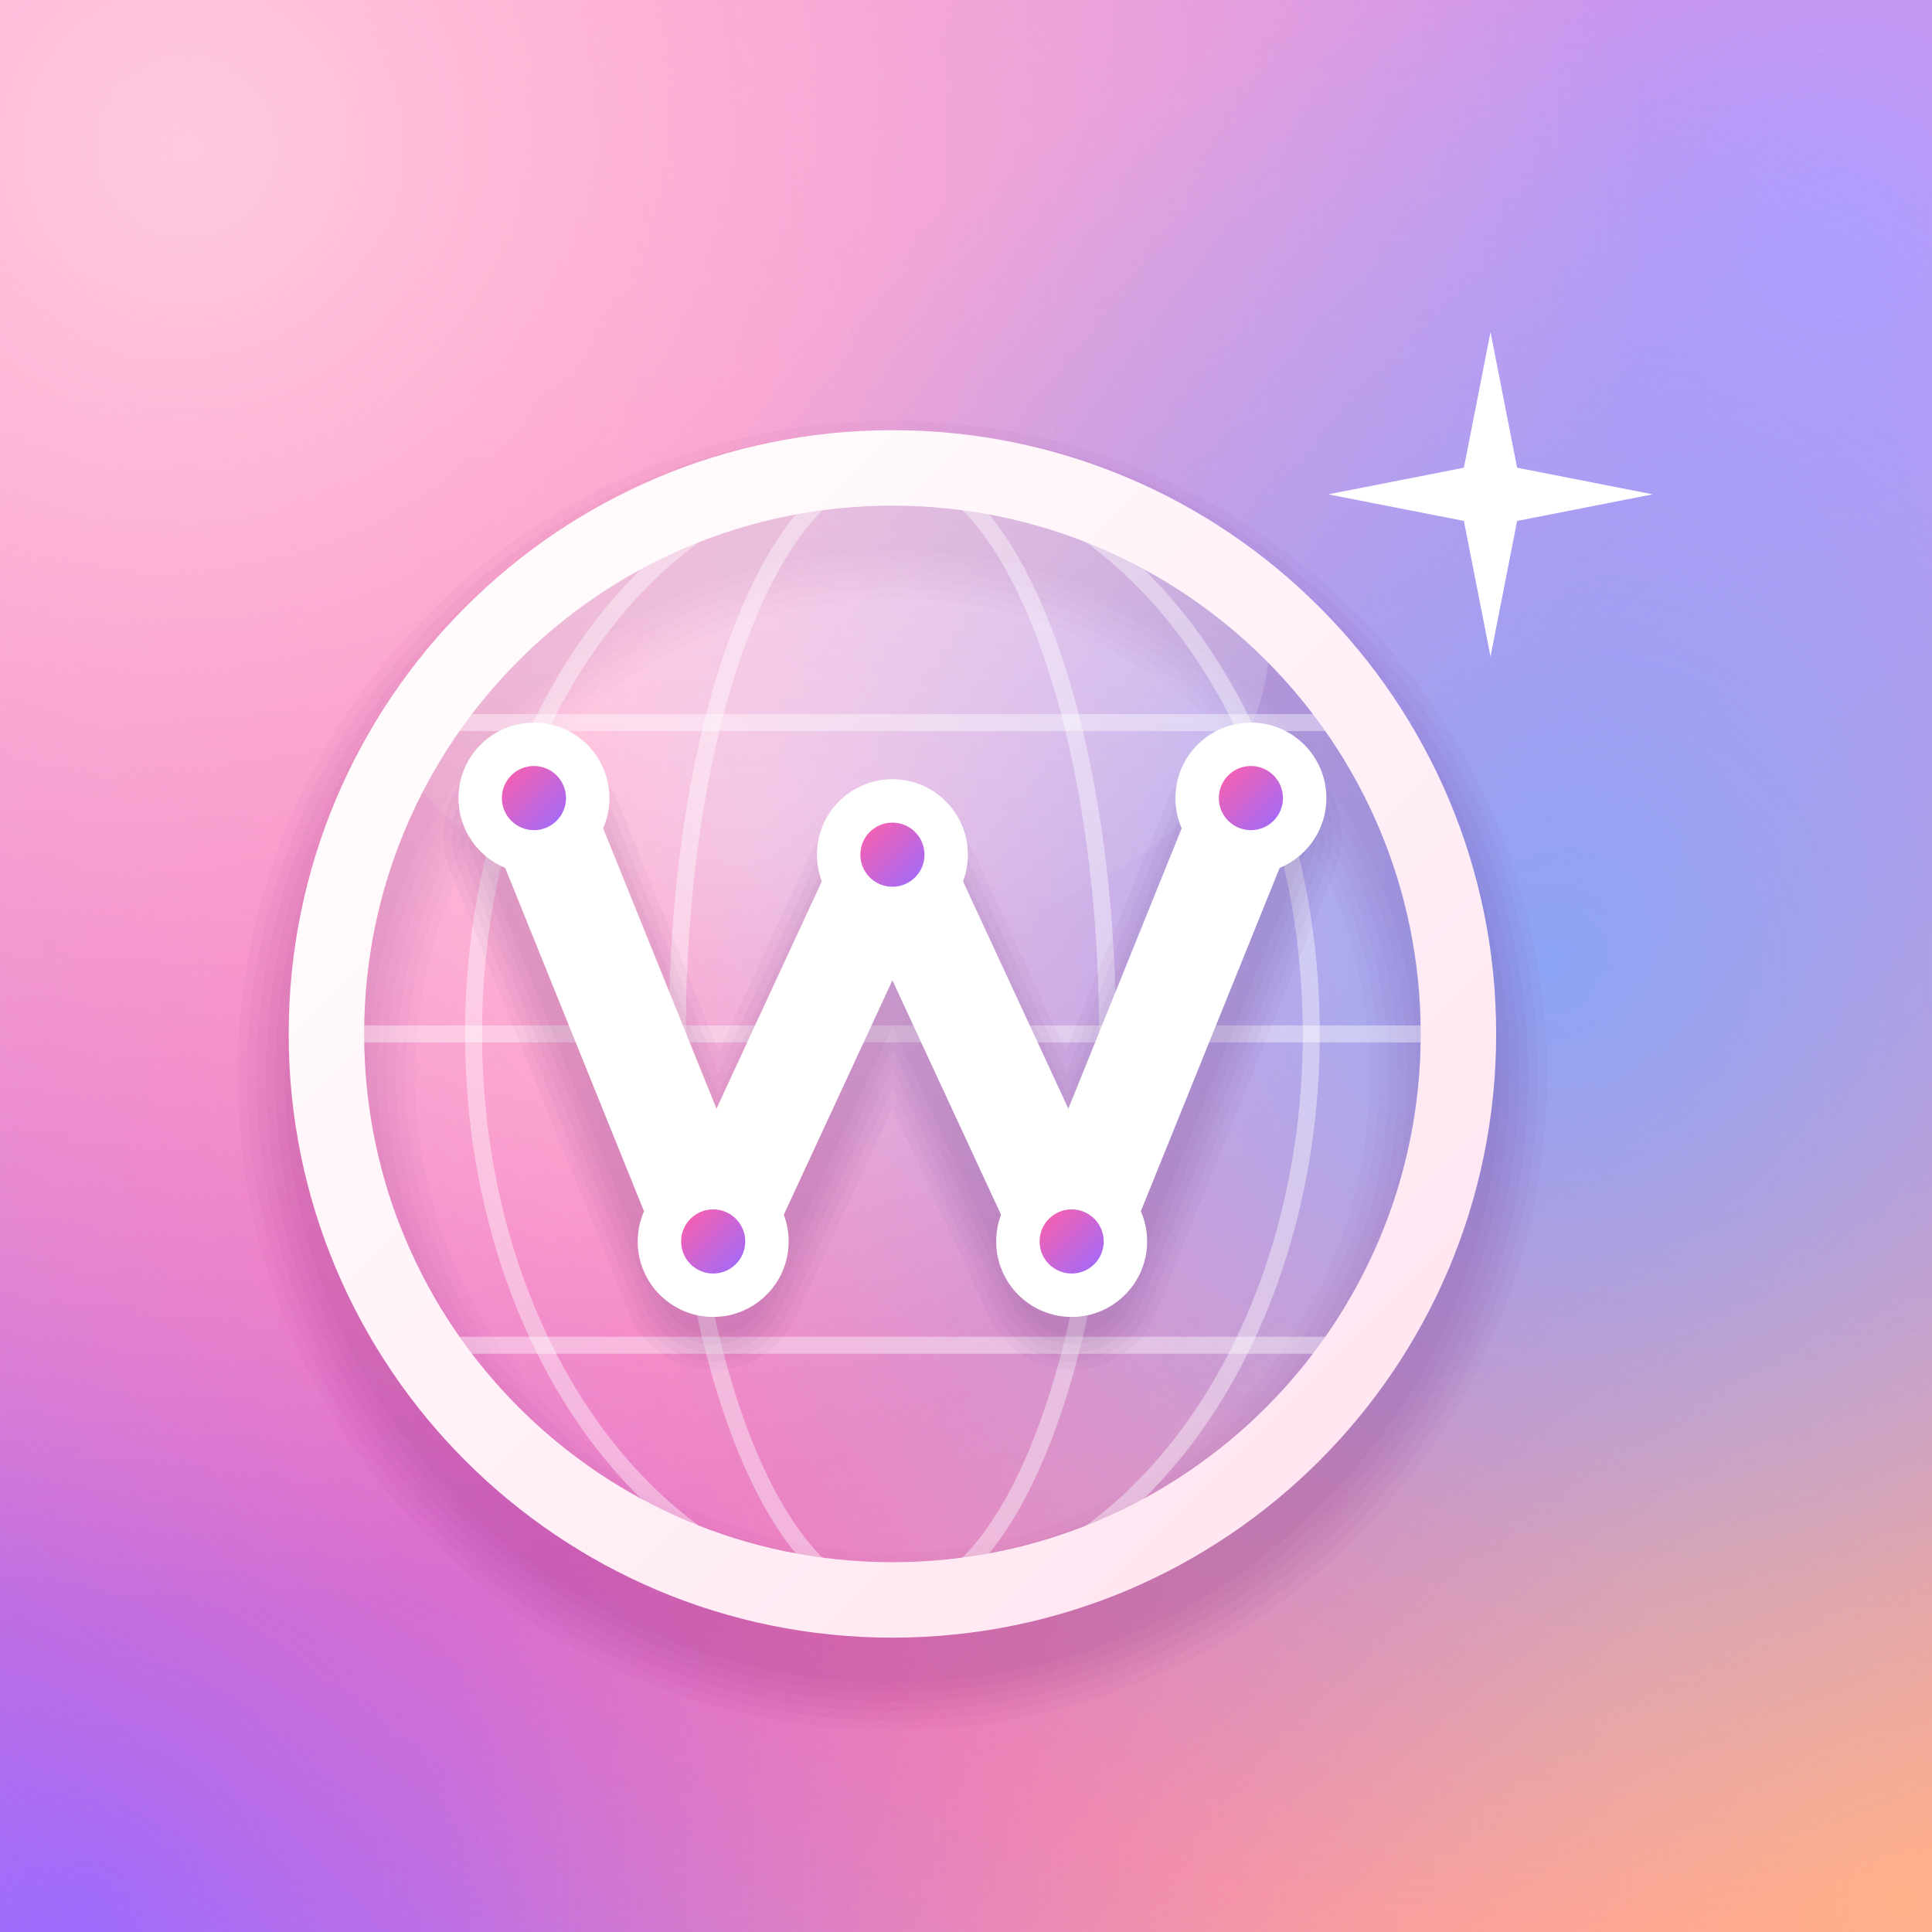
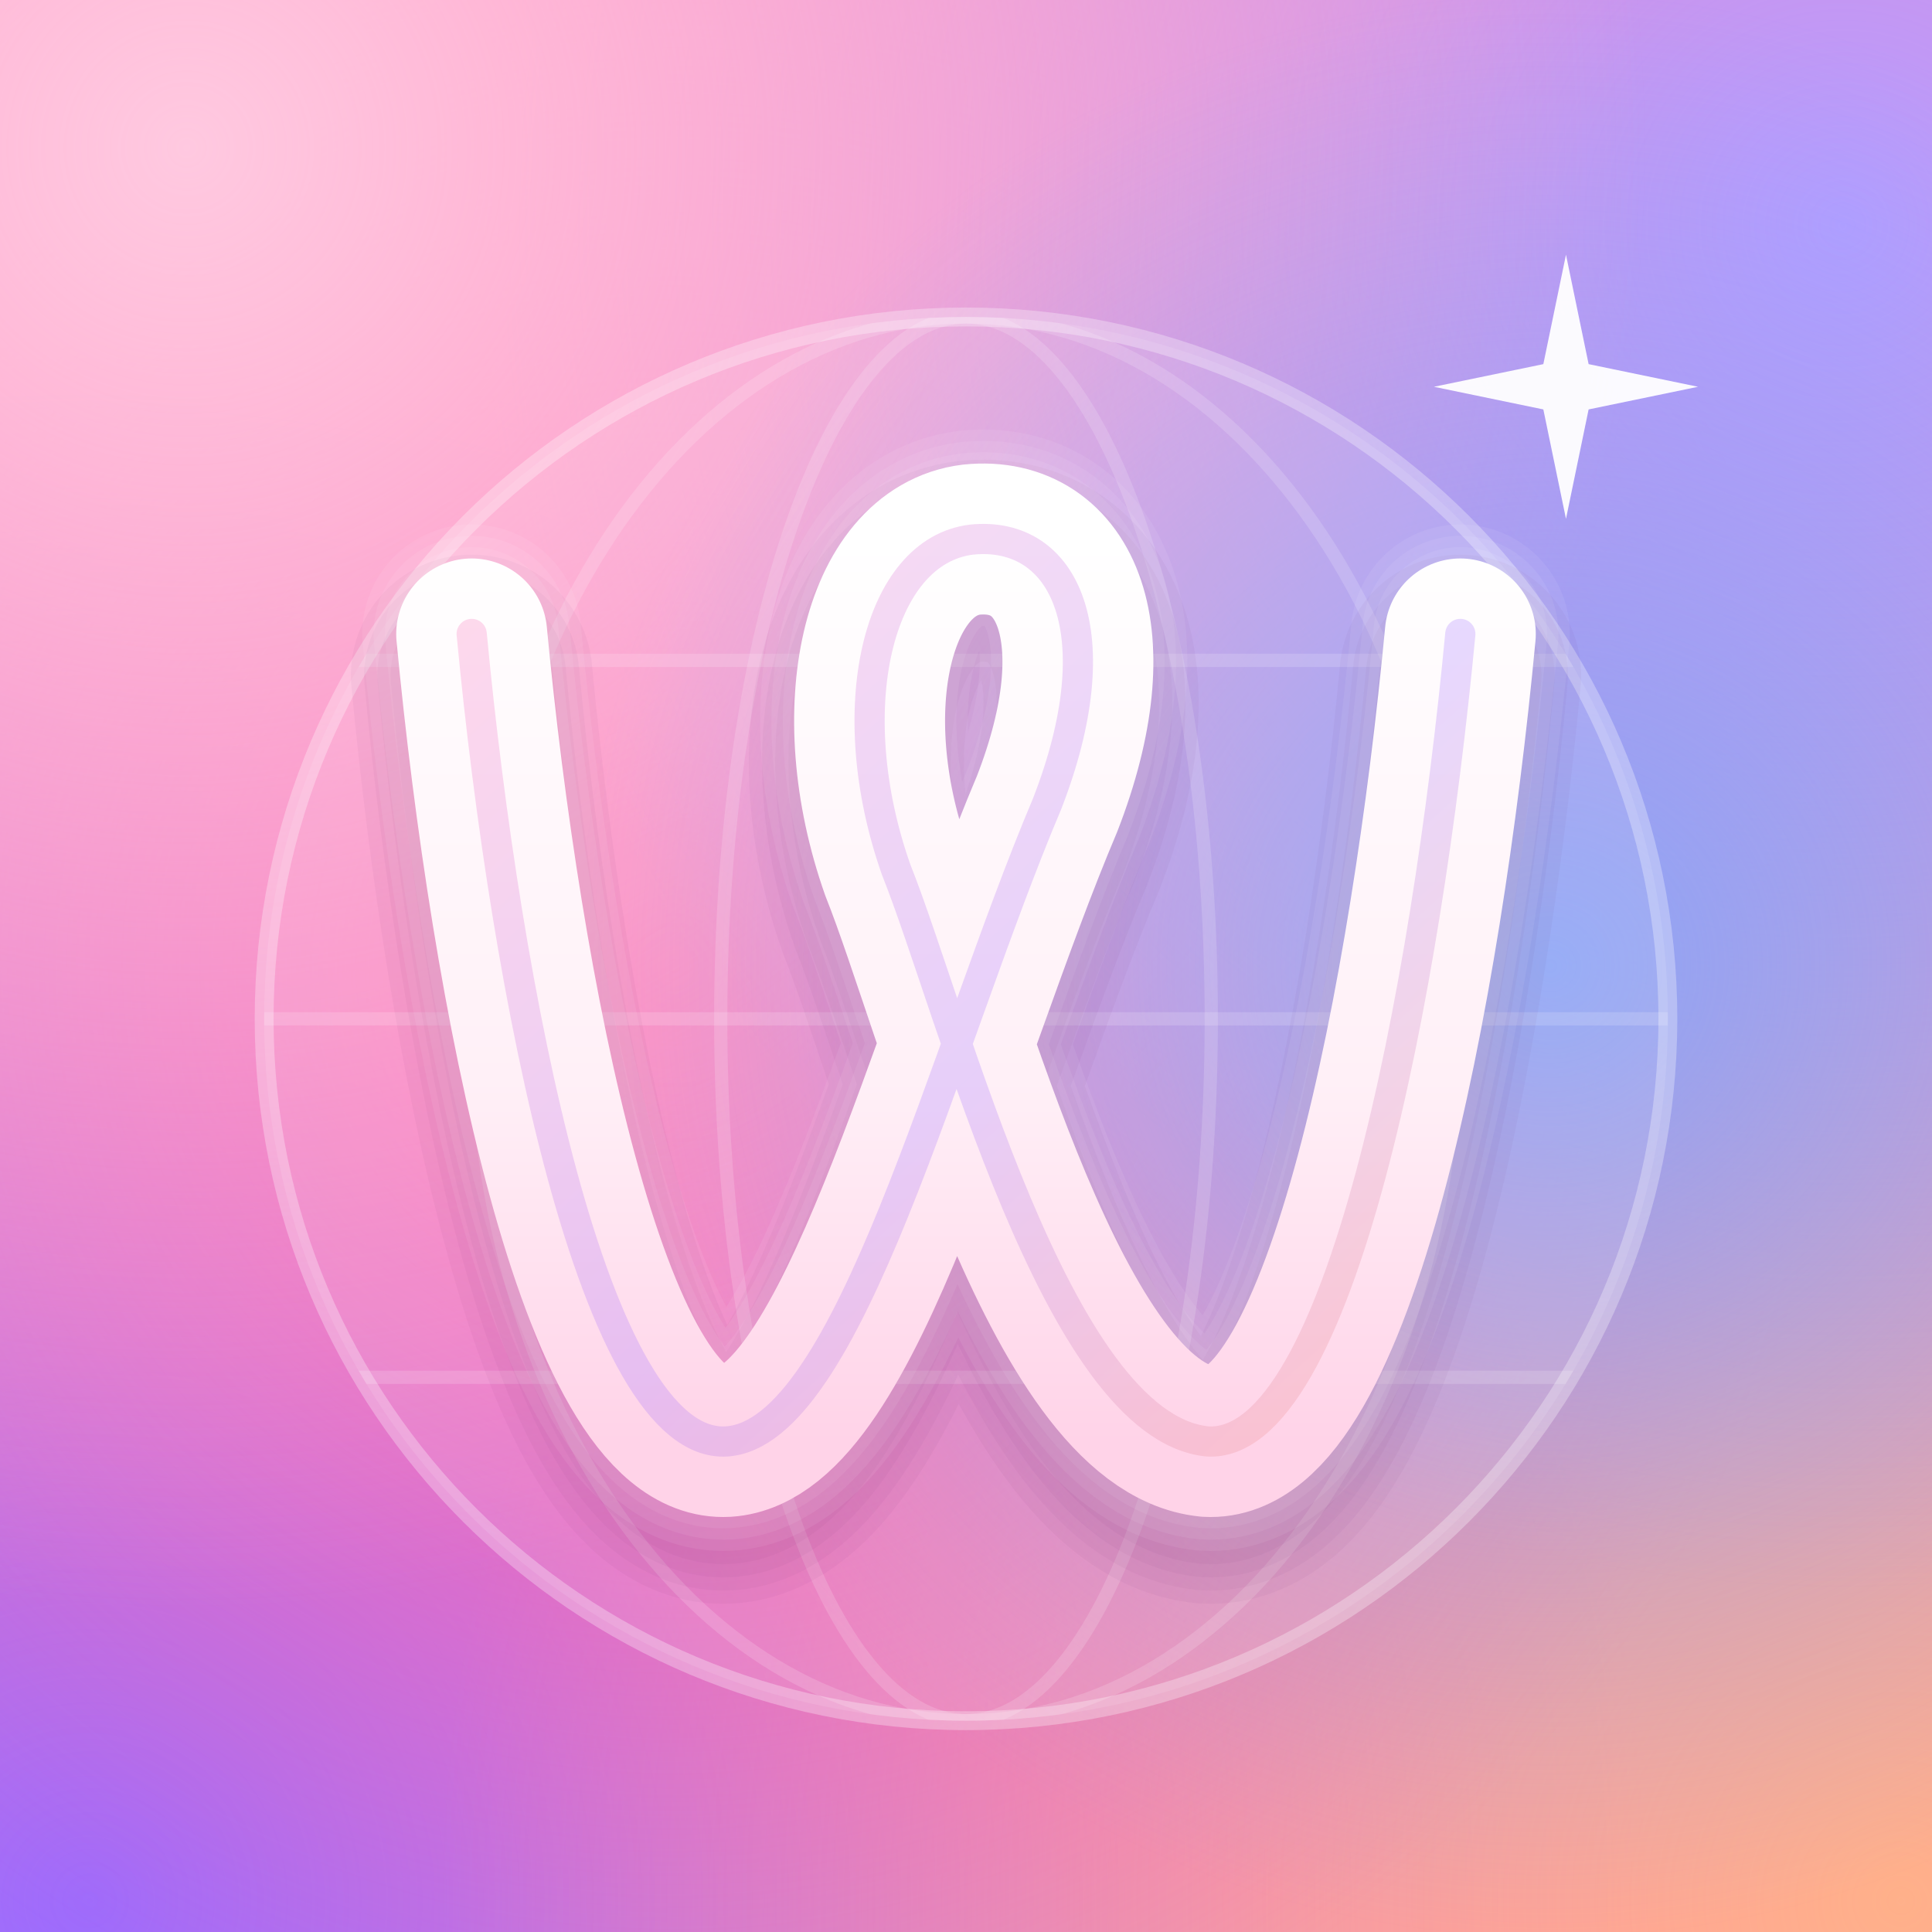
<svg xmlns="http://www.w3.org/2000/svg" viewBox="0 0 1024 1024" width="1024" height="1024">
  <defs>
    <radialGradient id="b1" cx="0.1" cy="0.08" r="0.75">
      <stop offset="0" stop-color="#ffc9e0" />
      <stop offset="1" stop-color="#ffc9e0" stop-opacity="0" />
    </radialGradient>
    <radialGradient id="b2" cx="0.95" cy="0.12" r="0.7">
      <stop offset="0" stop-color="#b79cff" />
      <stop offset="1" stop-color="#b79cff" stop-opacity="0" />
    </radialGradient>
    <radialGradient id="b3" cx="0.05" cy="0.98" r="0.8">
      <stop offset="0" stop-color="#9a6bff" />
      <stop offset="1" stop-color="#9a6bff" stop-opacity="0" />
    </radialGradient>
    <radialGradient id="b4" cx="0.98" cy="0.98" r="0.75">
      <stop offset="0" stop-color="#ffb08a" />
      <stop offset="1" stop-color="#ffb08a" stop-opacity="0" />
    </radialGradient>
    <radialGradient id="b5" cx="0.35" cy="0.5" r="0.6">
      <stop offset="0" stop-color="#ff69ad" />
      <stop offset="1" stop-color="#ff69ad" stop-opacity="0" />
    </radialGradient>
    <radialGradient id="b6" cx="0.8" cy="0.5" r="0.5">
      <stop offset="0" stop-color="#78aaff" stop-opacity="0.8" />
      <stop offset="1" stop-color="#78aaff" stop-opacity="0" />
    </radialGradient>
    <radialGradient id="disk" cx="0.38" cy="0.3" r="0.8">
      <stop offset="0" stop-color="#fff" stop-opacity="0.42" />
      <stop offset="0.6" stop-color="#fff" stop-opacity="0.14" />
      <stop offset="1" stop-color="#fff" stop-opacity="0.06" />
    </radialGradient>
    <linearGradient id="ring" x1="0" y1="0" x2="1" y2="1">
      <stop offset="0" stop-color="#fff" />
      <stop offset="1" stop-color="#ffe3f0" />
    </linearGradient>
-     <linearGradient id="node" x1="0" y1="0" x2="1" y2="1">
-       <stop offset="0" stop-color="#ff5fa8" />
-       <stop offset="1" stop-color="#9a6bff" />
-     </linearGradient>
    <linearGradient id="gloss" x1="0" y1="0" x2="0" y2="1">
      <stop offset="0" stop-color="#fff" stop-opacity="0.38" />
      <stop offset="1" stop-color="#fff" stop-opacity="0" />
    </linearGradient>
+     <linearGradient id="wfill" x1="0" y1="0" x2="0" y2="1">
+       <stop offset="0" stop-color="#ffffff" />
+       <stop offset="0.6" stop-color="#fff0f7" />
+       <stop offset="1" stop-color="#ffd3e8" />
+     </linearGradient>
+     <linearGradient id="wedge" x1="0" y1="0" x2="1" y2="1">
+       <stop offset="0" stop-color="#ff7ab8" />
+       <stop offset="0.55" stop-color="#a678ff" />
+       <stop offset="1" stop-color="#ff9a78" />
+     </linearGradient>
    <clipPath id="globe">
-       <circle cx="473" cy="548" r="300" />
+       <circle cx="512" cy="540" r="372" />
    </clipPath>
  </defs>
  <rect width="1024" height="1024" fill="#ff80b9" />
  <rect width="1024" height="1024" fill="url(#b3)" />
  <rect width="1024" height="1024" fill="url(#b4)" />
  <rect width="1024" height="1024" fill="url(#b5)" />
  <rect width="1024" height="1024" fill="url(#b2)" />
  <rect width="1024" height="1024" fill="url(#b1)" />
  <rect width="1024" height="1024" fill="url(#b6)" />
-   <circle cx="473" cy="570" r="300" fill="none" stroke="#5a1a6e" stroke-opacity="0.035" stroke-width="44" />
-   <circle cx="473" cy="570" r="300" fill="none" stroke="#5a1a6e" stroke-opacity="0.035" stroke-width="54" />
-   <circle cx="473" cy="570" r="300" fill="none" stroke="#5a1a6e" stroke-opacity="0.035" stroke-width="64" />
-   <circle cx="473" cy="570" r="300" fill="none" stroke="#5a1a6e" stroke-opacity="0.035" stroke-width="74" />
-   <circle cx="473" cy="570" r="300" fill="none" stroke="#5a1a6e" stroke-opacity="0.035" stroke-width="84" />
-   <circle cx="473" cy="570" r="300" fill="none" stroke="#5a1a6e" stroke-opacity="0.035" stroke-width="94" />
-   <circle cx="473" cy="548" r="300" fill="url(#disk)" />
-   <g clip-path="url(#globe)">
-     <ellipse cx="473" cy="548" rx="114" ry="300" fill="none" stroke="#fff" stroke-opacity="0.40" stroke-width="9" />
-     <ellipse cx="473" cy="548" rx="222" ry="300" fill="none" stroke="#fff" stroke-opacity="0.40" stroke-width="9" />
-     <line x1="222" y1="383" x2="724" y2="383" stroke="#fff" stroke-opacity="0.40" stroke-width="9" />
-     <line x1="222" y1="713" x2="724" y2="713" stroke="#fff" stroke-opacity="0.40" stroke-width="9" />
-     <line x1="173" y1="548" x2="773" y2="548" stroke="#fff" stroke-opacity="0.40" stroke-width="9" />
-     <ellipse cx="433" cy="338" rx="240" ry="165" fill="url(#gloss)" />
+   <g clip-path="url(#globe)" opacity="1">
+     <circle cx="512" cy="540" r="372" fill="#fff" fill-opacity="0.10" />
+     <ellipse cx="512" cy="540" rx="130" ry="372" fill="none" stroke="#fff" stroke-opacity="0.16" stroke-width="7" />
+     <ellipse cx="512" cy="540" rx="260" ry="372" fill="none" stroke="#fff" stroke-opacity="0.16" stroke-width="7" />
+     <line x1="120" y1="350" x2="904" y2="350" stroke="#fff" stroke-opacity="0.16" stroke-width="7" />
+     <line x1="120" y1="540" x2="904" y2="540" stroke="#fff" stroke-opacity="0.16" stroke-width="7" />
+     <line x1="120" y1="730" x2="904" y2="730" stroke="#fff" stroke-opacity="0.16" stroke-width="7" />
  </g>
-   <circle cx="473" cy="548" r="300" fill="none" stroke="url(#ring)" stroke-width="40" />
-   <polyline points="283,443 378,678 473,473 568,678 663,443" fill="none" stroke="#5a1a6e" stroke-opacity="0.04" stroke-width="60" stroke-linecap="round" stroke-linejoin="round" />
-   <polyline points="283,443 378,678 473,473 568,678 663,443" fill="none" stroke="#5a1a6e" stroke-opacity="0.04" stroke-width="69" stroke-linecap="round" stroke-linejoin="round" />
-   <polyline points="283,443 378,678 473,473 568,678 663,443" fill="none" stroke="#5a1a6e" stroke-opacity="0.04" stroke-width="78" stroke-linecap="round" stroke-linejoin="round" />
-   <polyline points="283,443 378,678 473,473 568,678 663,443" fill="none" stroke="#5a1a6e" stroke-opacity="0.04" stroke-width="87" stroke-linecap="round" stroke-linejoin="round" />
-   <polyline points="283,443 378,678 473,473 568,678 663,443" fill="none" stroke="#5a1a6e" stroke-opacity="0.04" stroke-width="96" stroke-linecap="round" stroke-linejoin="round" />
-   <polyline points="283,423 378,658 473,453 568,658 663,423" fill="none" stroke="#fff" stroke-width="56" stroke-linecap="round" stroke-linejoin="round" />
-   <circle cx="283" cy="423" r="40" fill="#fff" />
-   <circle cx="283" cy="423" r="17" fill="url(#node)" />
-   <circle cx="378" cy="658" r="40" fill="#fff" />
-   <circle cx="378" cy="658" r="17" fill="url(#node)" />
-   <circle cx="473" cy="453" r="40" fill="#fff" />
-   <circle cx="473" cy="453" r="17" fill="url(#node)" />
-   <circle cx="568" cy="658" r="40" fill="#fff" />
-   <circle cx="568" cy="658" r="17" fill="url(#node)" />
-   <circle cx="663" cy="423" r="40" fill="#fff" />
-   <circle cx="663" cy="423" r="17" fill="url(#node)" />
-   <polygon points="790.0,176.0 804.1,247.9 876.0,262.0 804.1,276.1 790.0,348.0 775.9,276.1 704.0,262.0 775.9,247.9" fill="#fff" />
+   <circle cx="512" cy="540" r="372" fill="none" stroke="#fff" stroke-opacity="0.30" stroke-width="10" />
+   <g transform="translate(0,56)">
+     <path d="M250,280 C268,470 315,712 385,708 C450,704 500,500 555,370 C590,280 565,225 515,230 C465,236 445,320 475,405 C505,480 560,700 640,708 C710,712 756,470 774,280" fill="none" stroke="#5a1a6e" stroke-opacity="0.045" stroke-width="86" stroke-linecap="round" stroke-linejoin="round" transform="translate(0,22)" />
+     <path d="M250,280 C268,470 315,712 385,708 C450,704 500,500 555,370 C590,280 565,225 515,230 C465,236 445,320 475,405 C505,480 560,700 640,708 C710,712 756,470 774,280" fill="none" stroke="#5a1a6e" stroke-opacity="0.045" stroke-width="100" stroke-linecap="round" stroke-linejoin="round" transform="translate(0,22)" />
+     <path d="M250,280 C268,470 315,712 385,708 C450,704 500,500 555,370 C590,280 565,225 515,230 C465,236 445,320 475,405 C505,480 560,700 640,708 C710,712 756,470 774,280" fill="none" stroke="#5a1a6e" stroke-opacity="0.045" stroke-width="114" stroke-linecap="round" stroke-linejoin="round" transform="translate(0,22)" />
+     <path d="M250,280 C268,470 315,712 385,708 C450,704 500,500 555,370 C590,280 565,225 515,230 C465,236 445,320 475,405 C505,480 560,700 640,708 C710,712 756,470 774,280" fill="none" stroke="#5a1a6e" stroke-opacity="0.045" stroke-width="128" stroke-linecap="round" stroke-linejoin="round" transform="translate(0,22)" />
+     <path d="M250,280 C268,470 315,712 385,708 C450,704 500,500 555,370 C590,280 565,225 515,230 C465,236 445,320 475,405 C505,480 560,700 640,708 C710,712 756,470 774,280" fill="none" stroke="#ffffff" stroke-opacity="0.07" stroke-width="92" stroke-linecap="round" stroke-linejoin="round" />
+     <path d="M250,280 C268,470 315,712 385,708 C450,704 500,500 555,370 C590,280 565,225 515,230 C465,236 445,320 475,405 C505,480 560,700 640,708 C710,712 756,470 774,280" fill="none" stroke="#ffffff" stroke-opacity="0.07" stroke-width="104" stroke-linecap="round" stroke-linejoin="round" />
+     <path d="M250,280 C268,470 315,712 385,708 C450,704 500,500 555,370 C590,280 565,225 515,230 C465,236 445,320 475,405 C505,480 560,700 640,708 C710,712 756,470 774,280" fill="none" stroke="#ffffff" stroke-opacity="0.07" stroke-width="116" stroke-linecap="round" stroke-linejoin="round" />
+     <path d="M250,280 C268,470 315,712 385,708 C450,704 500,500 555,370 C590,280 565,225 515,230 C465,236 445,320 475,405 C505,480 560,700 640,708 C710,712 756,470 774,280" fill="none" stroke="url(#wfill)" stroke-opacity="1" stroke-width="80" stroke-linecap="round" stroke-linejoin="round" />
+     <path d="M250,280 C268,470 315,712 385,708 C450,704 500,500 555,370 C590,280 565,225 515,230 C465,236 445,320 475,405 C505,480 560,700 640,708 C710,712 756,470 774,280" fill="none" stroke="url(#wedge)" stroke-opacity="0.28" stroke-width="16" stroke-linecap="round" stroke-linejoin="round" />
+   </g>
+   <polygon points="830.0,135.0 842.0,193.0 900.0,205.0 842.0,217.0 830.0,275.0 818.0,217.0 760.0,205.0 818.0,193.0" fill="#fff" fill-opacity="0.95" />
</svg>
